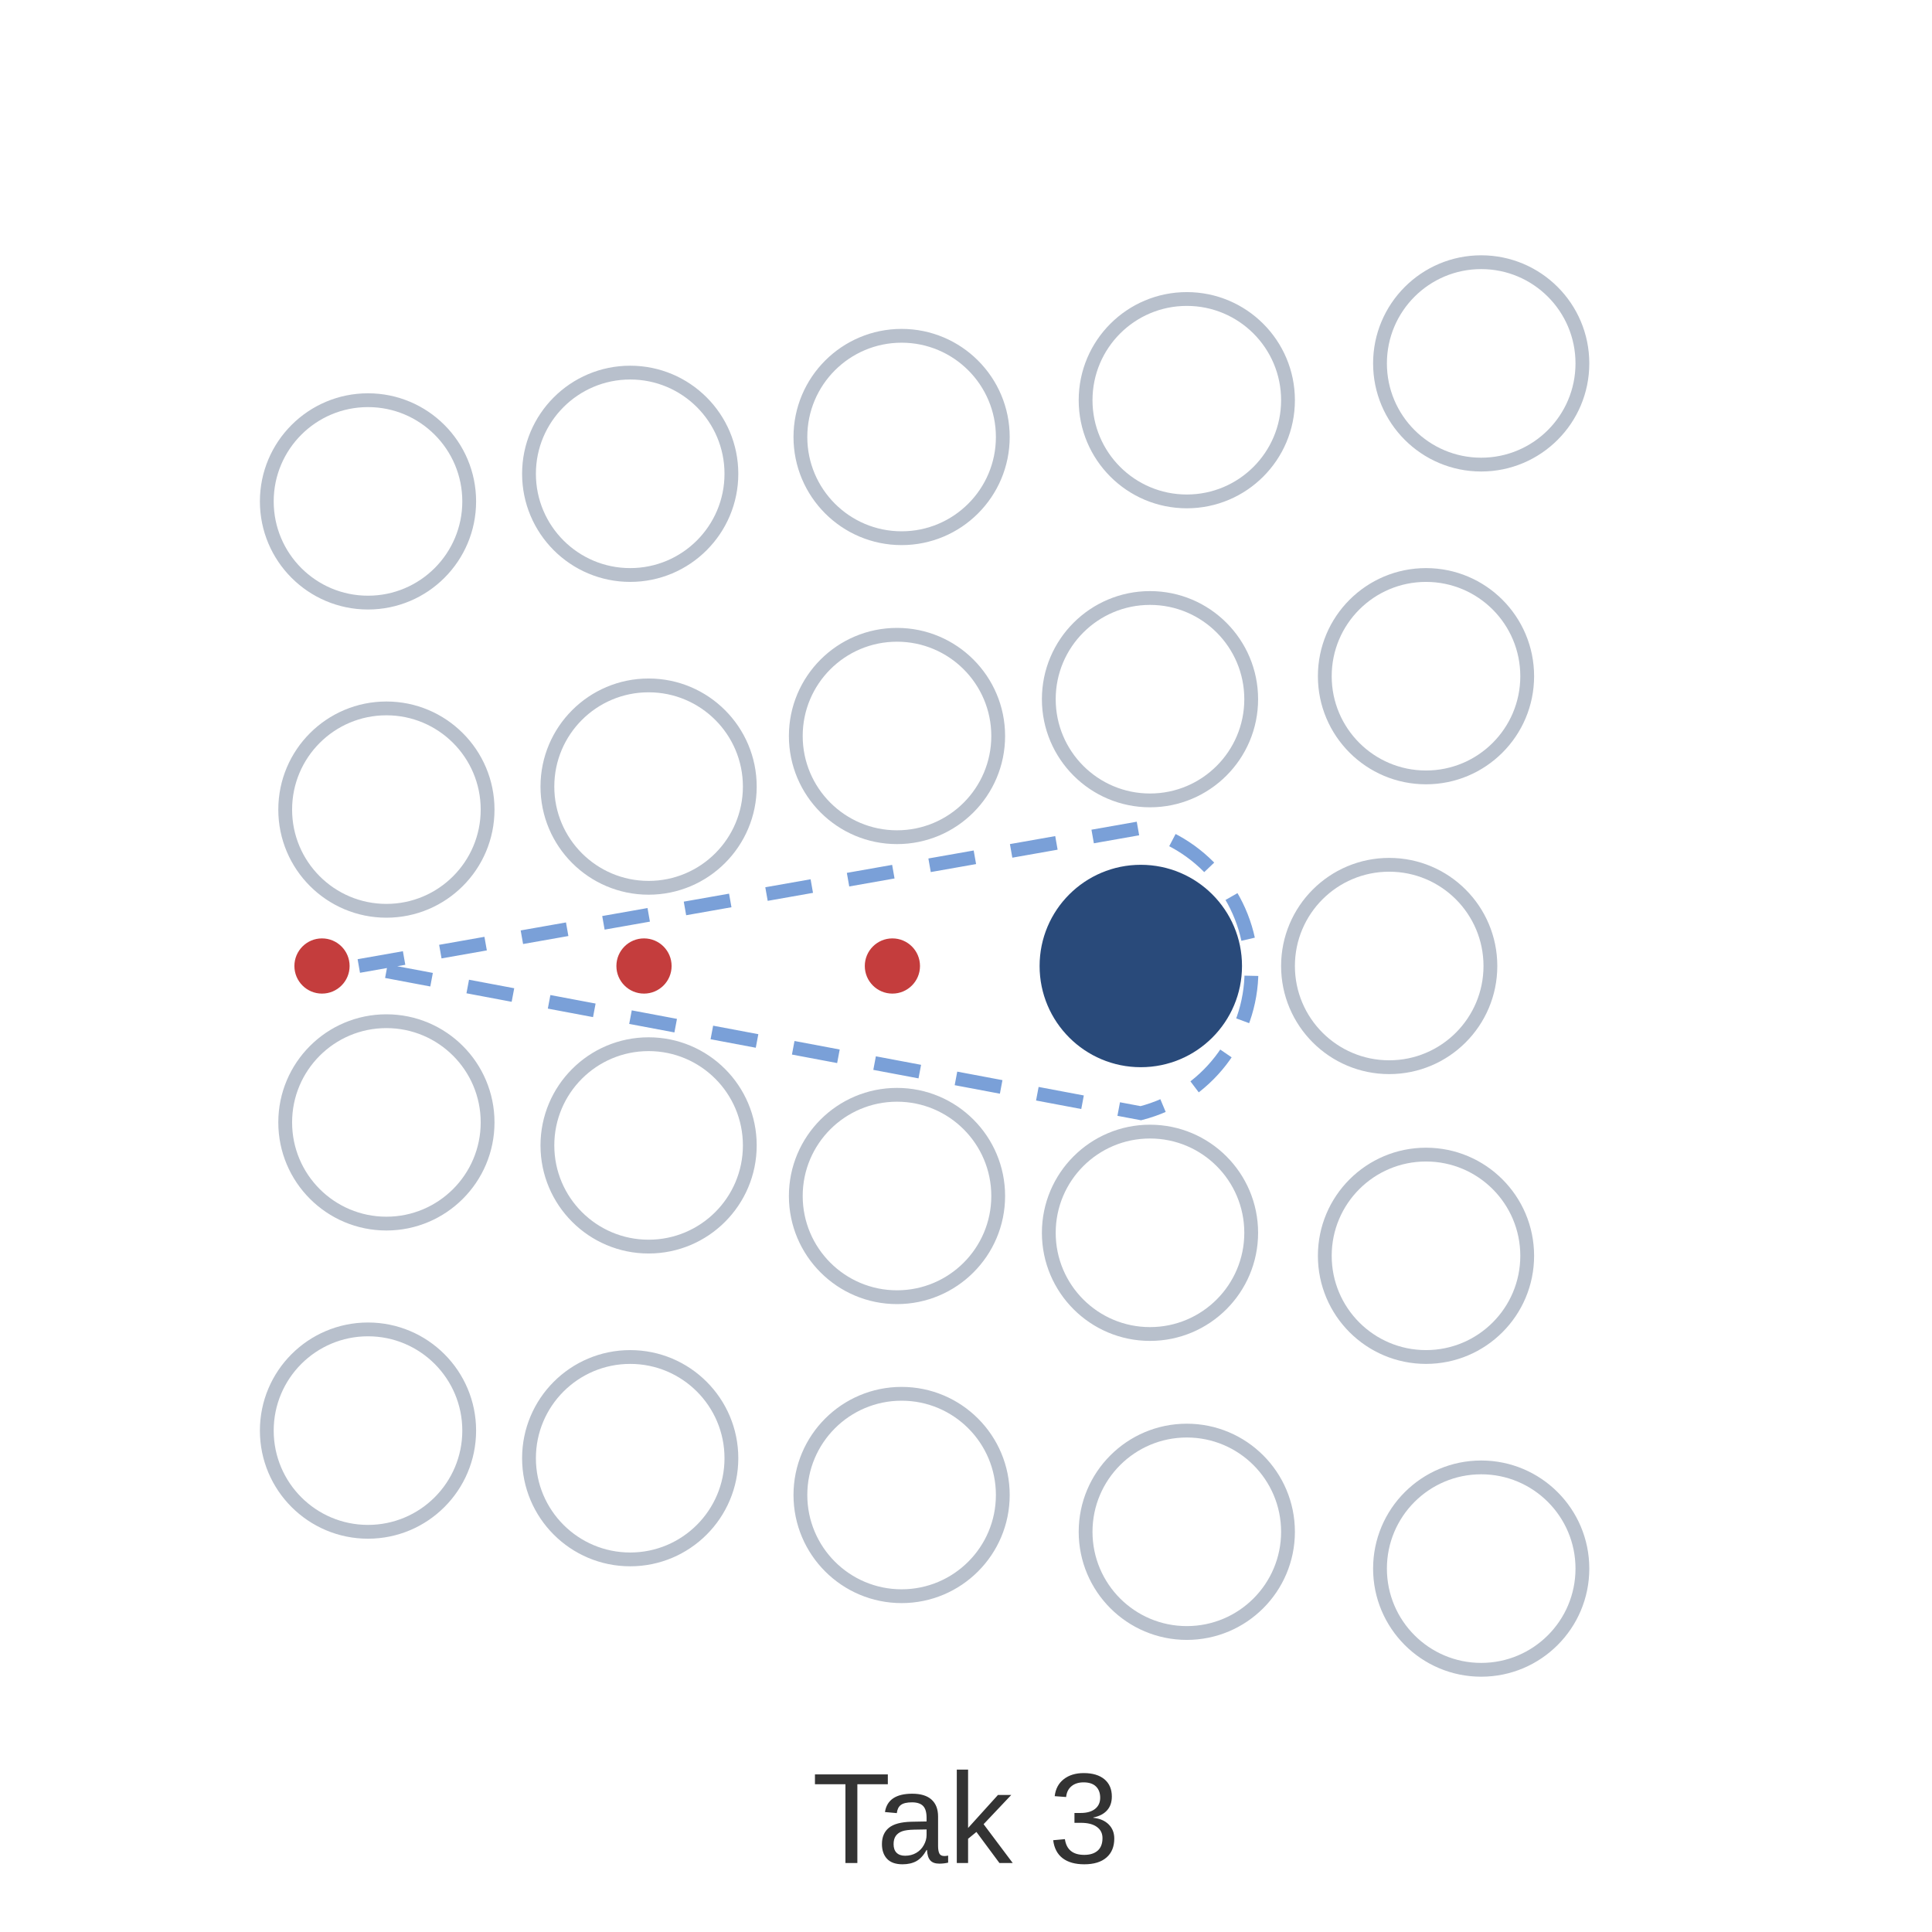
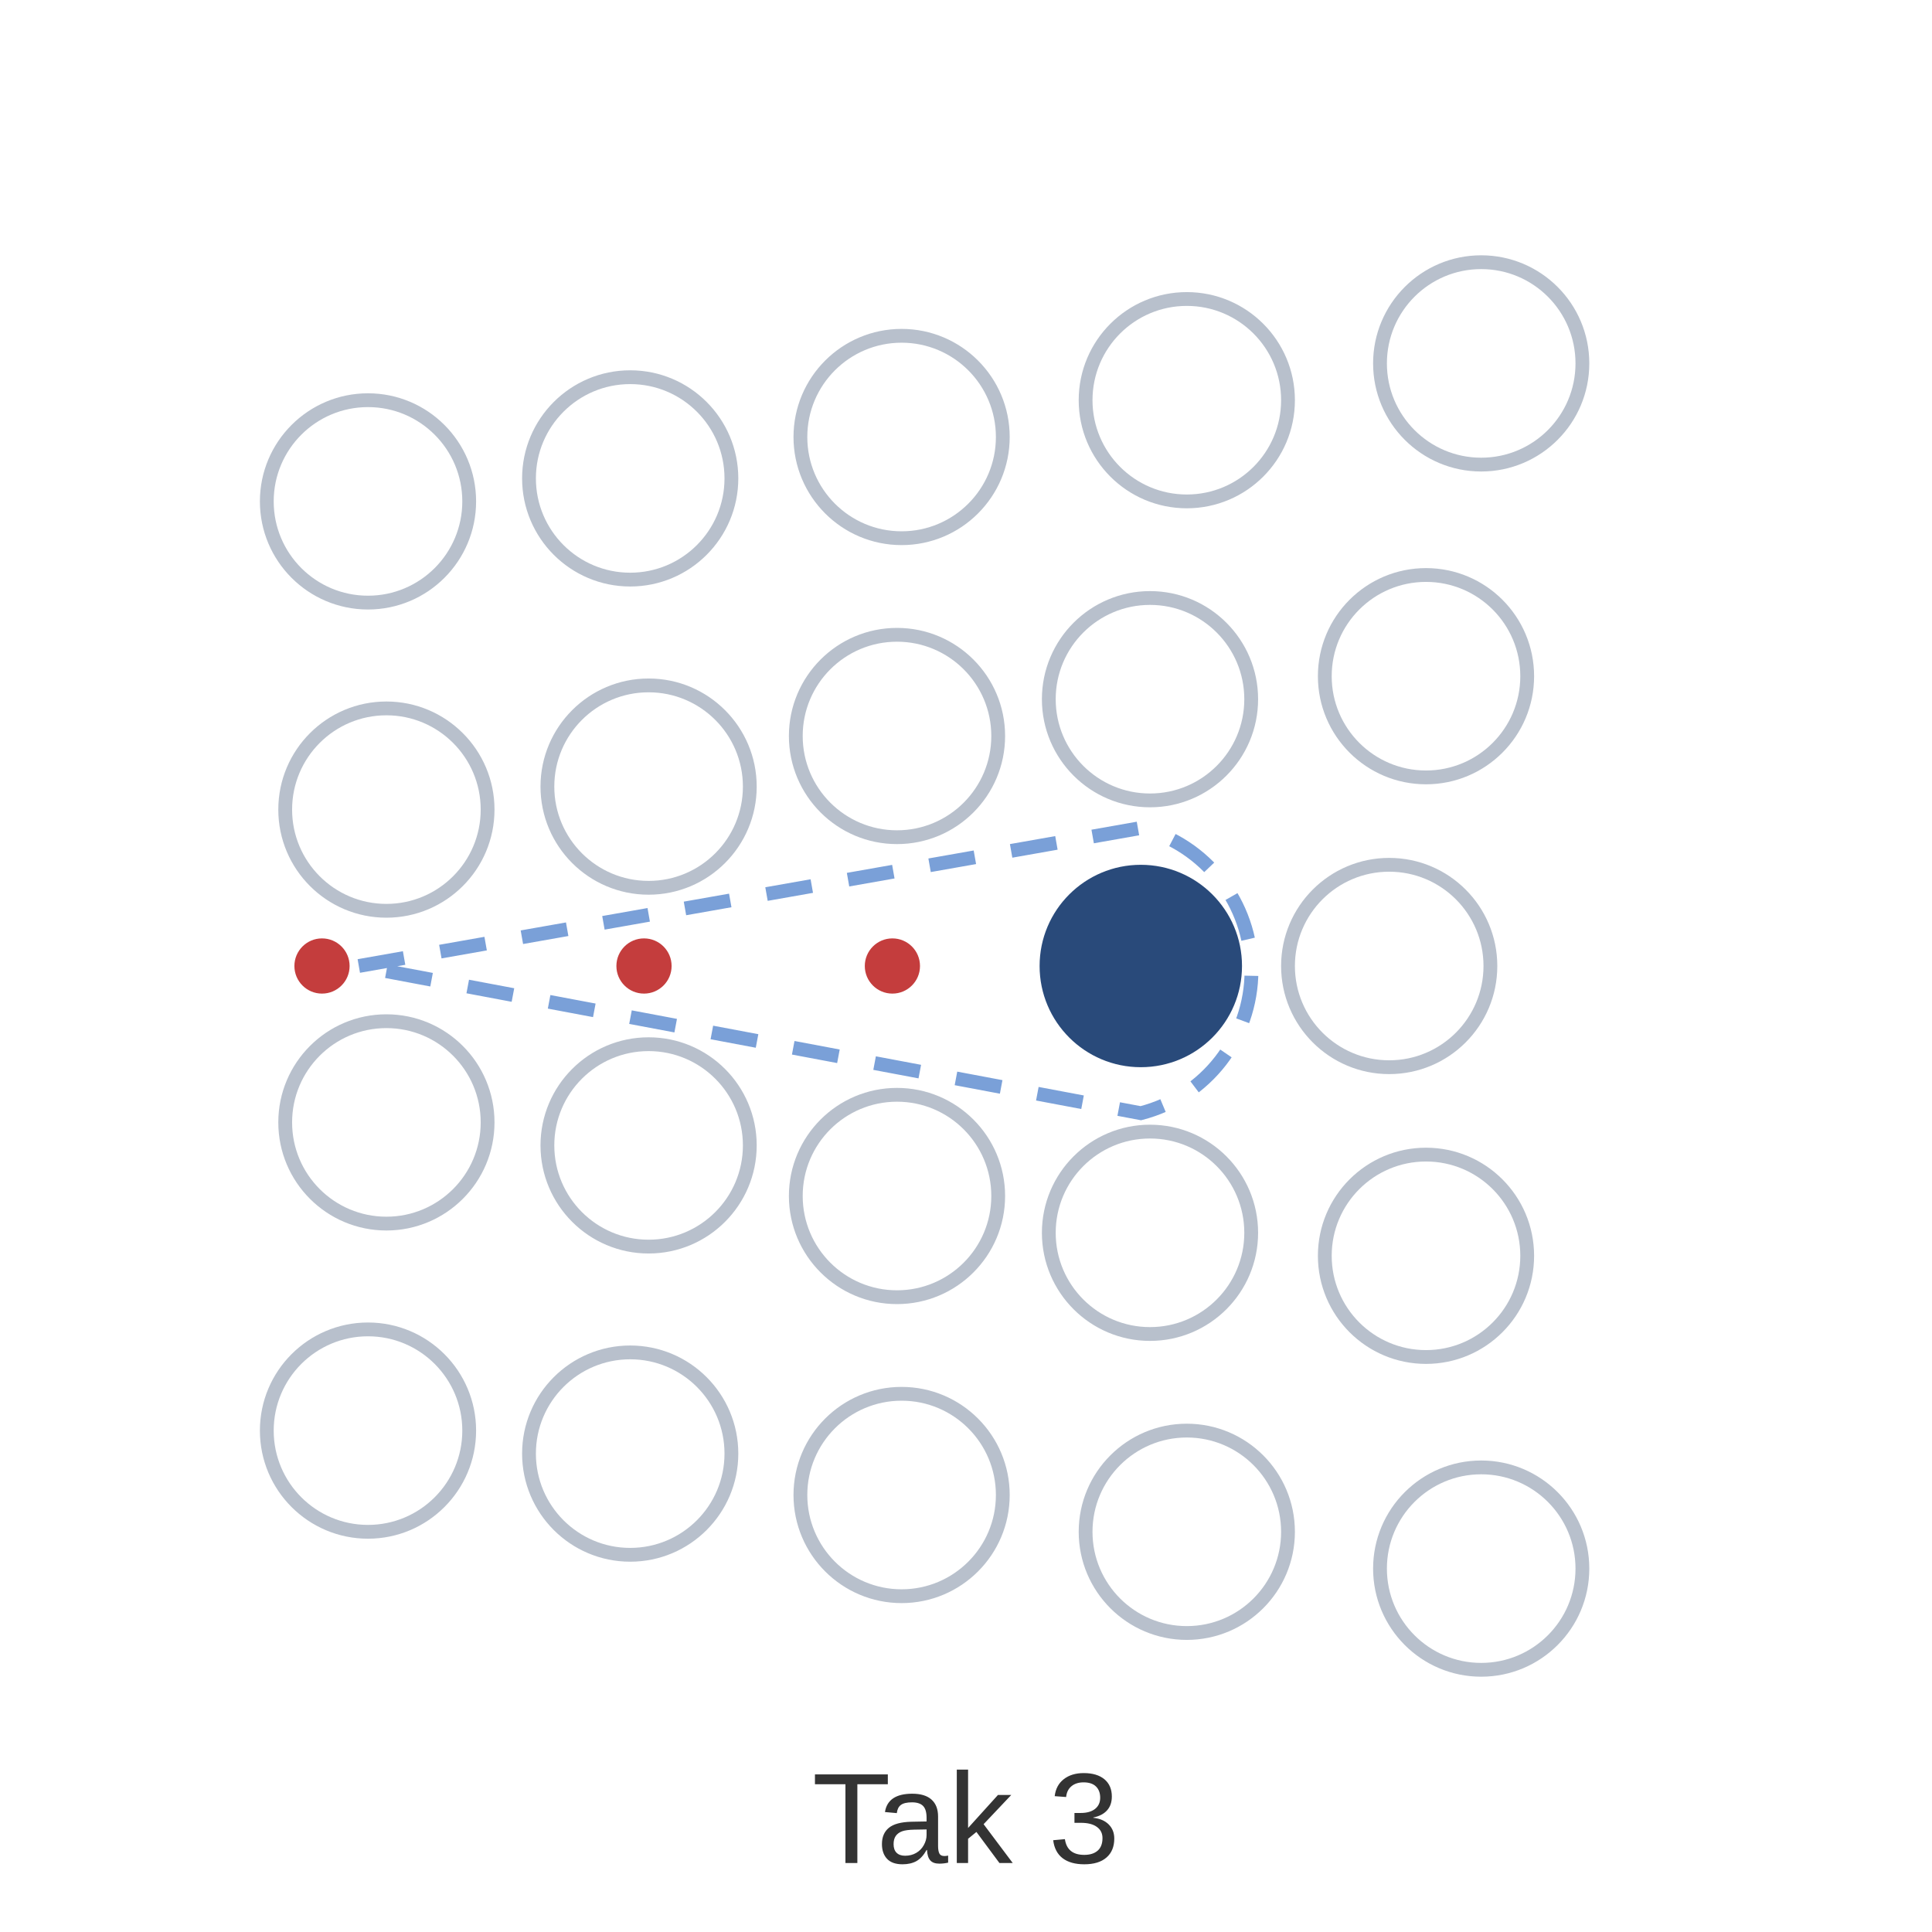
<svg xmlns="http://www.w3.org/2000/svg" width="420" height="420" viewBox="0 0 420 420">
  <rect width="100%" height="100%" fill="white" />
  <g fill="none" stroke="#b8c0cc" stroke-width="3">
    <circle cx="80" cy="109" r="22" />
-     <circle cx="137" cy="103" r="22" />
+     <circle cx="137" cy="104" r="22" />
    <circle cx="196" cy="95" r="22" />
    <circle cx="258" cy="87" r="22" />
    <circle cx="322" cy="79" r="22" />
    <circle cx="84" cy="176" r="22" />
    <circle cx="141" cy="171" r="22" />
    <circle cx="195" cy="160" r="22" />
    <circle cx="250" cy="152" r="22" />
    <circle cx="310" cy="147" r="22" />
    <circle cx="302" cy="210" r="22" />
    <circle cx="84" cy="244" r="22" />
    <circle cx="141" cy="249" r="22" />
    <circle cx="195" cy="260" r="22" />
    <circle cx="250" cy="268" r="22" />
    <circle cx="310" cy="273" r="22" />
    <circle cx="80" cy="311" r="22" />
-     <circle cx="137" cy="317" r="22" />
+     <circle cx="137" cy="316" r="22" />
    <circle cx="196" cy="325" r="22" />
    <circle cx="258" cy="333" r="22" />
    <circle cx="322" cy="341" r="22" />
  </g>
  <circle cx="248" cy="210" r="22" fill="#294a7a" />
  <circle cx="70" cy="210" r="6" fill="#c43d3d" />
  <circle cx="140" cy="210" r="6" fill="#c43d3d" />
  <circle cx="194" cy="210" r="6" fill="#c43d3d" />
  <path d="     M 78 210     L 248 180     A 32 32 0 0 1 248 242     Z" fill="none" stroke="#7aa0d8" stroke-width="3" stroke-dasharray="10 8" />
  <text x="210" y="405" text-anchor="middle" font-family="Arial, sans-serif" font-size="28" fill="#333">
    Tak 3
  </text>
</svg>
